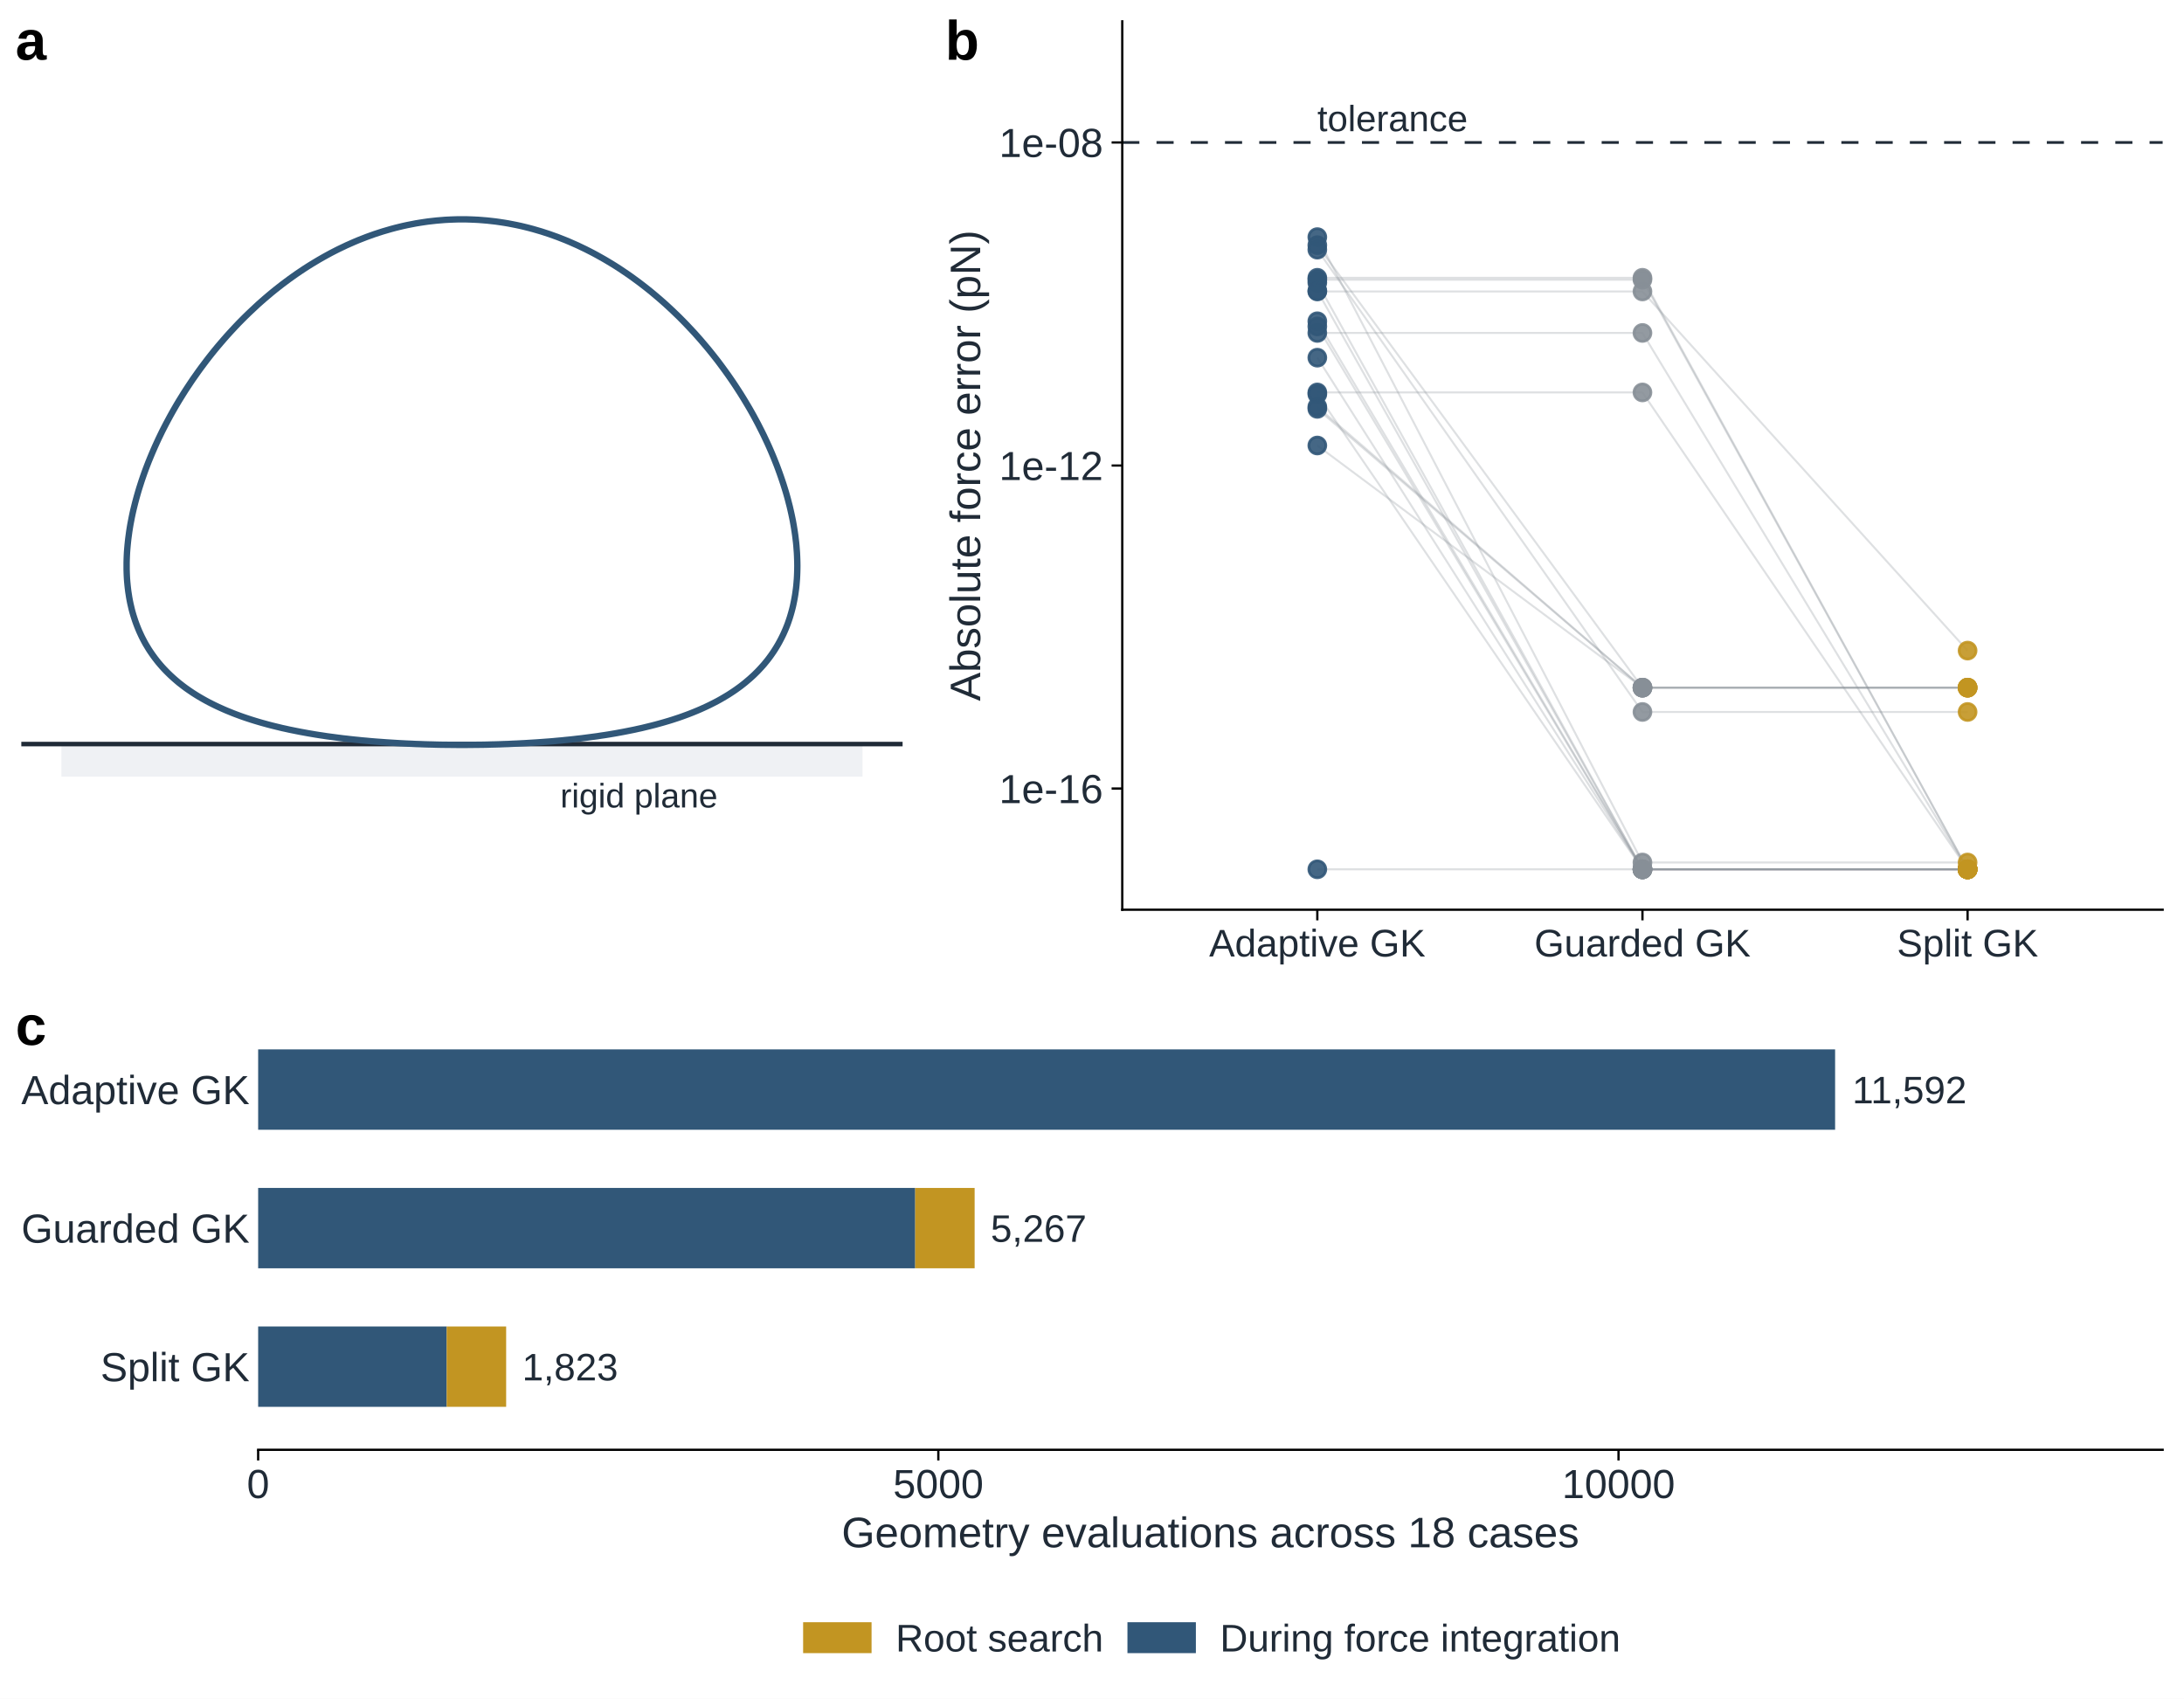
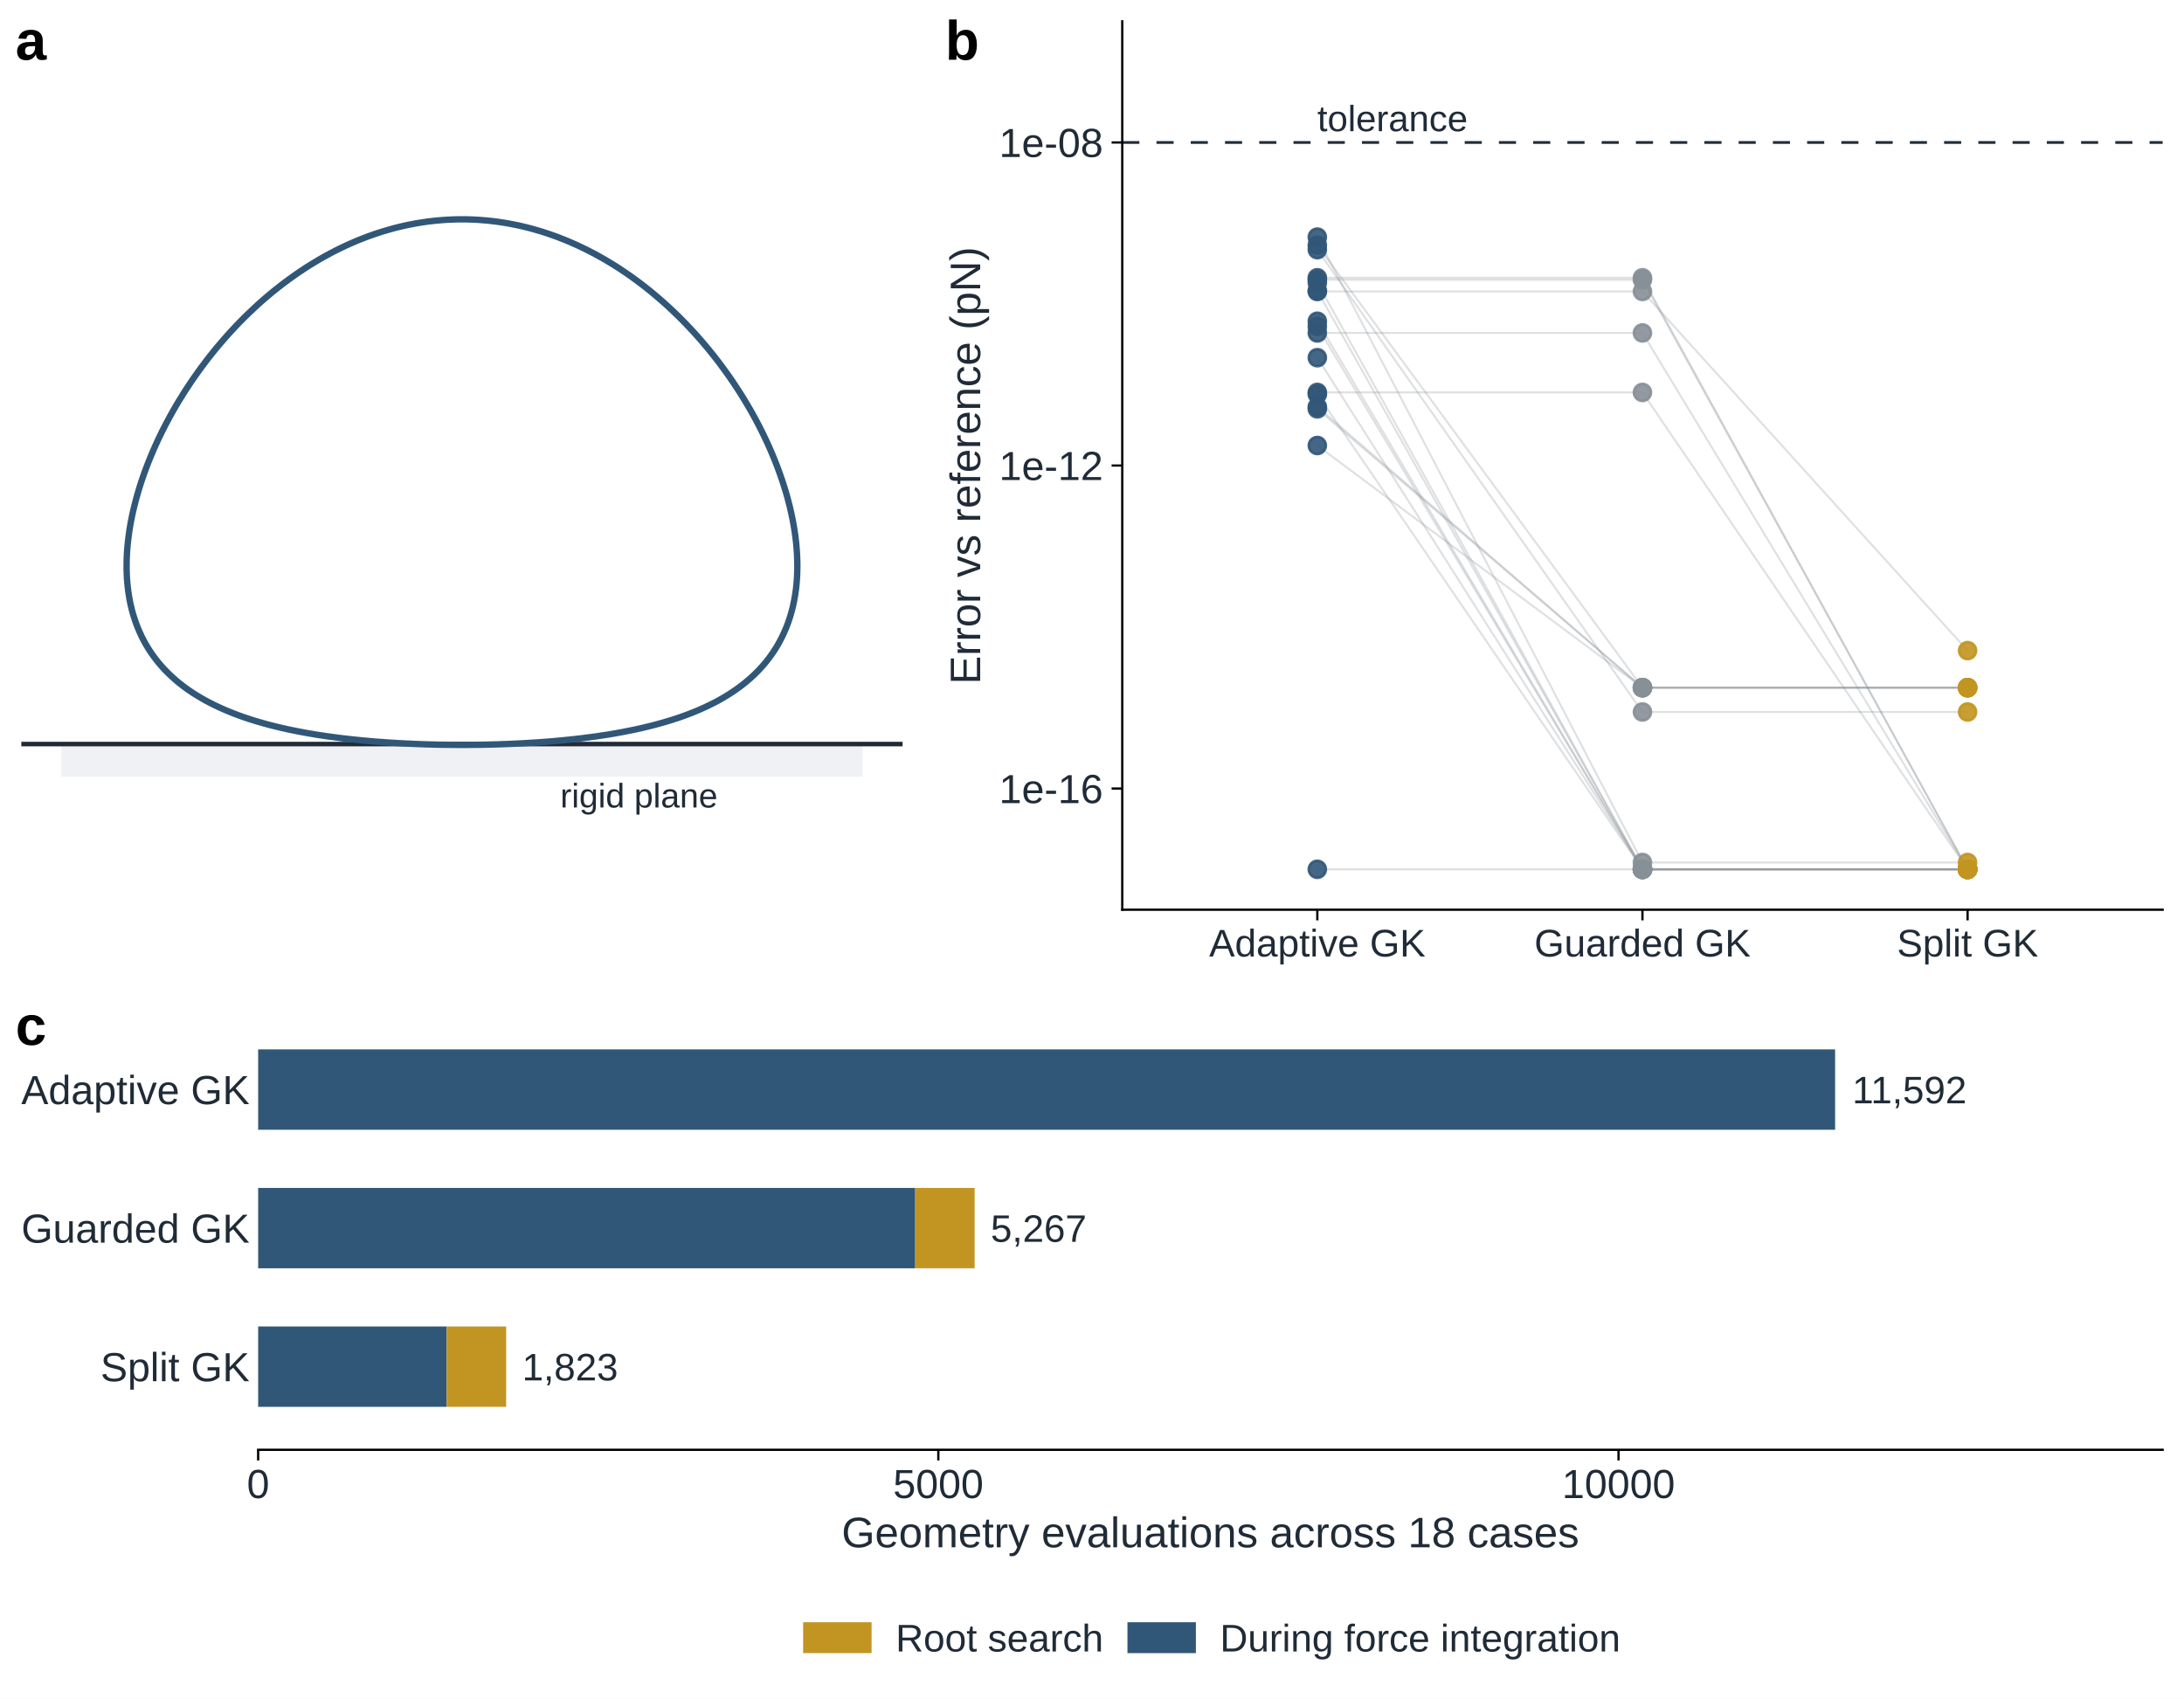
<svg xmlns="http://www.w3.org/2000/svg" width="510.24pt" height="396.85pt" viewBox="0 0 510.24 396.85">
  <g class="svglite">
    <defs>
      <style type="text/css">
    .svglite line, .svglite polyline, .svglite polygon, .svglite path, .svglite rect, .svglite circle {
      fill: none;
      stroke: #000000;
      stroke-linecap: round;
      stroke-linejoin: round;
      stroke-miterlimit: 10.00;
    }
    .svglite text {
      white-space: pre;
    }
    .svglite g.glyphgroup path {
      fill: inherit;
      stroke: none;
    }
  </style>
    </defs>
    <rect width="100%" height="100%" style="stroke: none; fill: #FFFFFF;" />
    <defs>
      <clipPath id="cpMC4wMHw1MTAuMjR8MC4wMHwzOTYuODU=">
        <rect x="0.00" y="0.00" width="510.24" height="396.85" />
      </clipPath>
    </defs>
    <g clip-path="url(#cpMC4wMHw1MTAuMjR8MC4wMHwzOTYuODU=)">
</g>
    <defs>
      <clipPath id="cpMC4wMHw1MTAuMjR8MC4wMHwyMzAuMTc=">
        <rect x="0.00" y="0.00" width="510.24" height="230.17" />
      </clipPath>
    </defs>
    <g clip-path="url(#cpMC4wMHw1MTAuMjR8MC4wMHwyMzAuMTc=)">
</g>
    <g clip-path="url(#cpMC4wMHw1MTAuMjR8MC4wMHwzOTYuODU=)">
</g>
    <defs>
      <clipPath id="cpMC4wMHwyMTYuODV8MjguNzF8MjAxLjQ3">
        <rect x="0" y="28.71" width="216.85" height="172.76" />
      </clipPath>
    </defs>
    <g clip-path="url(#cpMC4wMHwyMTYuODV8MjguNzF8MjAxLjQ3)">
      <rect x="0.00" y="28.71" width="216.85" height="172.76" style="stroke-width: 0.00; stroke: none;" />
    </g>
    <g clip-path="url(#cpMC4wMHw1MTAuMjR8MC4wMHwzOTYuODU=)">
      <rect x="14.34" y="173.85" width="187.17" height="7.62" style="stroke-width: 1.07; stroke: none; stroke-linecap: butt; stroke-linejoin: miter; fill: #EFF1F4;" />
      <line x1="4.98" y1="173.85" x2="210.87" y2="173.85" style="stroke-width: 1.07; stroke: #202B37; stroke-linecap: butt;" />
      <polyline points="107.93,51.25 108.91,51.25 109.90,51.28 110.88,51.32 111.86,51.37 112.85,51.45 113.83,51.53 114.81,51.64 115.79,51.75 116.77,51.89 117.75,52.04 118.72,52.20 119.70,52.39 120.67,52.58 121.64,52.79 122.61,53.02 123.57,53.26 124.54,53.52 125.50,53.80 126.46,54.08 127.41,54.39 128.36,54.70 129.31,55.04 130.26,55.38 131.20,55.75 132.14,56.12 133.07,56.51 134.00,56.92 134.93,57.33 135.85,57.77 136.77,58.21 137.68,58.67 138.59,59.14 139.50,59.63 140.39,60.13 141.29,60.64 142.18,61.17 143.06,61.70 143.94,62.25 144.81,62.81 145.67,63.39 146.53,63.97 147.39,64.57 148.23,65.18 149.08,65.80 149.91,66.43 150.74,67.07 151.56,67.72 152.37,68.38 153.18,69.06 153.98,69.74 154.77,70.43 155.56,71.13 156.34,71.85 157.11,72.57 157.87,73.30 158.63,74.03 159.37,74.78 160.11,75.53 160.84,76.30 161.56,77.07 162.28,77.84 162.98,78.63 163.68,79.42 164.36,80.22 165.04,81.02 165.71,81.83 166.37,82.65 167.02,83.47 167.67,84.30 168.30,85.14 168.92,85.98 169.53,86.82 170.14,87.67 170.73,88.52 171.32,89.38 171.89,90.24 172.45,91.10 173.01,91.97 173.55,92.84 174.08,93.71 174.60,94.58 175.12,95.46 175.62,96.34 176.11,97.22 176.59,98.11 177.06,98.99 177.51,99.88 177.96,100.76 178.40,101.65 178.82,102.54 179.24,103.43 179.64,104.31 180.03,105.20 180.41,106.09 180.78,106.98 181.13,107.86 181.48,108.74 181.81,109.63 182.13,110.51 182.44,111.39 182.74,112.27 183.03,113.14 183.30,114.01 183.57,114.88 183.82,115.75 184.06,116.62 184.28,117.48 184.50,118.33 184.70,119.19 184.89,120.04 185.07,120.89 185.24,121.73 185.39,122.57 185.53,123.40 185.66,124.23 185.78,125.05 185.88,125.87 185.98,126.69 186.06,127.50 186.12,128.30 186.18,129.10 186.22,129.89 186.25,130.68 186.27,131.46 186.28,132.23 186.27,133.00 186.25,133.76 186.22,134.52 186.18,135.27 186.12,136.01 186.06,136.74 185.98,137.47 185.88,138.20 185.78,138.91 185.66,139.62 185.53,140.32 185.39,141.01 185.24,141.70 185.07,142.38 184.89,143.05 184.70,143.71 184.50,144.37 184.28,145.02 184.06,145.66 183.82,146.29 183.57,146.91 183.30,147.53 183.03,148.14 182.74,148.74 182.44,149.33 182.13,149.92 181.81,150.50 181.48,151.06 181.13,151.63 180.78,152.18 180.41,152.72 180.03,153.26 179.64,153.79 179.24,154.31 178.82,154.82 178.40,155.33 177.96,155.82 177.51,156.31 177.06,156.79 176.59,157.26 176.11,157.73 175.62,158.18 175.12,158.63 174.60,159.07 174.08,159.51 173.55,159.93 173.01,160.35 172.45,160.76 171.89,161.16 171.32,161.55 170.73,161.94 170.14,162.32 169.53,162.69 168.92,163.05 168.30,163.41 167.67,163.76 167.02,164.10 166.37,164.43 165.71,164.76 165.04,165.08 164.36,165.39 163.68,165.70 162.98,166.00 162.28,166.29 161.56,166.58 160.84,166.86 160.11,167.13 159.37,167.40 158.63,167.66 157.87,167.91 157.11,168.16 156.34,168.40 155.56,168.63 154.77,168.86 153.98,169.08 153.18,169.30 152.37,169.51 151.56,169.71 150.74,169.91 149.91,170.11 149.08,170.29 148.23,170.48 147.39,170.65 146.53,170.82 145.67,170.99 144.81,171.15 143.94,171.31 143.06,171.46 142.18,171.61 141.29,171.75 140.39,171.88 139.50,172.02 138.59,172.14 137.68,172.26 136.77,172.38 135.85,172.50 134.93,172.60 134.00,172.71 133.07,172.81 132.14,172.90 131.20,173.00 130.26,173.08 129.31,173.17 128.36,173.25 127.41,173.32 126.46,173.39 125.50,173.46 124.54,173.52 123.57,173.58 122.61,173.64 121.64,173.69 120.67,173.74 119.70,173.78 118.72,173.83 117.75,173.86 116.77,173.90 115.79,173.93 114.81,173.95 113.83,173.98 112.85,174.00 111.86,174.01 110.88,174.02 109.90,174.03 108.91,174.04 107.93,174.04 106.94,174.04 105.96,174.03 104.97,174.02 103.99,174.01 103.01,174.00 102.03,173.98 101.04,173.95 100.06,173.93 99.08,173.90 98.11,173.86 97.13,173.83 96.16,173.78 95.18,173.74 94.21,173.69 93.25,173.64 92.28,173.58 91.32,173.52 90.36,173.46 89.40,173.39 88.44,173.32 87.49,173.25 86.54,173.17 85.60,173.08 84.65,173.00 83.71,172.90 82.78,172.81 81.85,172.71 80.92,172.60 80.00,172.50 79.08,172.38 78.17,172.26 77.26,172.14 76.36,172.02 75.46,171.88 74.57,171.75 73.68,171.61 72.80,171.46 71.92,171.31 71.05,171.15 70.18,170.99 69.32,170.82 68.47,170.65 67.62,170.48 66.78,170.29 65.94,170.11 65.12,169.91 64.29,169.71 63.48,169.51 62.67,169.30 61.87,169.08 61.08,168.86 60.29,168.63 59.52,168.40 58.75,168.16 57.98,167.91 57.23,167.66 56.48,167.40 55.74,167.13 55.01,166.86 54.29,166.58 53.58,166.29 52.87,166.00 52.18,165.70 51.49,165.39 50.81,165.08 50.14,164.76 49.48,164.43 48.83,164.10 48.19,163.76 47.56,163.41 46.93,163.05 46.32,162.69 45.72,162.32 45.12,161.94 44.54,161.55 43.97,161.16 43.40,160.76 42.85,160.35 42.31,159.93 41.77,159.51 41.25,159.07 40.74,158.63 40.24,158.18 39.75,157.73 39.27,157.26 38.80,156.79 38.34,156.31 37.89,155.82 37.46,155.33 37.03,154.82 36.62,154.31 36.22,153.79 35.83,153.26 35.45,152.72 35.08,152.18 34.72,151.63 34.38,151.06 34.04,150.50 33.72,149.92 33.41,149.33 33.11,148.74 32.83,148.14 32.55,147.53 32.29,146.91 32.04,146.29 31.80,145.66 31.57,145.02 31.36,144.37 31.15,143.71 30.96,143.05 30.78,142.38 30.62,141.70 30.46,141.01 30.32,140.32 30.19,139.62 30.08,138.91 29.97,138.20 29.88,137.47 29.80,136.74 29.73,136.01 29.67,135.27 29.63,134.52 29.60,133.76 29.58,133.00 29.58,132.23 29.58,131.46 29.60,130.68 29.63,129.89 29.67,129.10 29.73,128.30 29.80,127.50 29.88,126.69 29.97,125.87 30.08,125.05 30.19,124.23 30.32,123.40 30.46,122.57 30.62,121.73 30.78,120.89 30.96,120.04 31.15,119.19 31.36,118.33 31.57,117.48 31.80,116.62 32.04,115.75 32.29,114.88 32.55,114.01 32.83,113.14 33.11,112.27 33.41,111.39 33.72,110.51 34.04,109.63 34.38,108.74 34.72,107.86 35.08,106.98 35.45,106.09 35.83,105.20 36.22,104.31 36.62,103.43 37.03,102.54 37.46,101.65 37.89,100.76 38.34,99.88 38.80,98.99 39.27,98.11 39.75,97.22 40.24,96.34 40.74,95.46 41.25,94.58 41.77,93.71 42.31,92.84 42.85,91.97 43.40,91.10 43.97,90.24 44.54,89.38 45.12,88.52 45.72,87.67 46.32,86.82 46.93,85.98 47.56,85.14 48.19,84.30 48.83,83.47 49.48,82.65 50.14,81.83 50.81,81.02 51.49,80.22 52.18,79.42 52.87,78.63 53.58,77.84 54.29,77.07 55.01,76.30 55.74,75.53 56.48,74.78 57.23,74.03 57.98,73.30 58.75,72.57 59.52,71.85 60.29,71.13 61.08,70.43 61.87,69.74 62.67,69.06 63.48,68.38 64.29,67.72 65.12,67.07 65.94,66.43 66.78,65.80 67.62,65.18 68.47,64.57 69.32,63.97 70.18,63.39 71.05,62.81 71.92,62.25 72.80,61.70 73.68,61.17 74.57,60.64 75.46,60.13 76.36,59.63 77.26,59.14 78.17,58.67 79.08,58.21 80.00,57.77 80.92,57.33 81.85,56.92 82.78,56.51 83.71,56.12 84.65,55.75 85.60,55.38 86.54,55.04 87.49,54.70 88.44,54.39 89.40,54.08 90.36,53.80 91.32,53.52 92.28,53.26 93.25,53.02 94.21,52.79 95.18,52.58 96.16,52.39 97.13,52.20 98.11,52.04 99.08,51.89 100.06,51.75 101.04,51.64 102.03,51.53 103.01,51.45 103.99,51.37 104.97,51.32 105.96,51.28 106.94,51.25 107.93,51.25 " style="stroke-width: 1.49; stroke: #315778; stroke-linecap: butt;" />
      <text x="149.28" y="188.67" text-anchor="middle" style="font-size: 7.97px;fill: #202B37; font-family: &quot;Arial&quot;;" textLength="36.69px" lengthAdjust="spacingAndGlyphs">rigid plane</text>
      <text x="3.62" y="13.96" style="font-size: 13.00px; font-weight: bold; font-family: &quot;Arial&quot;;" textLength="7.23px" lengthAdjust="spacingAndGlyphs">a</text>
    </g>
    <defs>
      <clipPath id="cpMjE2Ljg1fDUxMC4yNHwwLjAwfDIzMC4xNw==">
        <rect x="216.85" y="0.00" width="293.39" height="230.17" />
      </clipPath>
    </defs>
    <g clip-path="url(#cpMjE2Ljg1fDUxMC4yNHwwLjAwfDIzMC4xNw==)">
      <rect x="216.85" y="0" width="293.39" height="230.17" style="stroke-width: 0.97; stroke: #FFFFFF; fill: #FFFFFF;" />
    </g>
    <g clip-path="url(#cpMC4wMHw1MTAuMjR8MC4wMHwzOTYuODU=)">
</g>
    <defs>
      <clipPath id="cpMjYyLjE5fDUwNS4yNXw0Ljk4fDIxMi41NQ==">
        <rect x="262.19" y="4.98" width="243.06" height="207.57" />
      </clipPath>
    </defs>
    <g clip-path="url(#cpMjYyLjE5fDUwNS4yNXw0Ljk4fDIxMi41NQ==)">
      <rect x="262.19" y="4.98" width="243.06" height="207.57" style="stroke-width: 0.97; stroke: none; fill: #FFFFFF;" />
      <line x1="262.19" y1="33.29" x2="505.25" y2="33.29" style="stroke-width: 0.64; stroke: #202B37; stroke-dasharray: 4.00,4.00; stroke-linecap: butt;" />
      <text x="307.76" y="30.66" style="font-size: 8.54px;fill: #202B37; font-family: &quot;Arial&quot;;" textLength="35.12px" lengthAdjust="spacingAndGlyphs">tolerance</text>
      <polyline points="307.76,83.57 383.72,203.11 459.68,203.11 " style="stroke-width: 0.47; stroke: #888F97; stroke-opacity: 0.28; stroke-linecap: butt;" />
      <polyline points="307.76,66.04 383.72,203.11 459.68,203.11 " style="stroke-width: 0.47; stroke: #888F97; stroke-opacity: 0.28; stroke-linecap: butt;" />
      <polyline points="307.76,55.40 383.72,201.52 459.68,201.52 " style="stroke-width: 0.47; stroke: #888F97; stroke-opacity: 0.28; stroke-linecap: butt;" />
      <polyline points="307.76,65.35 383.72,65.35 459.68,203.11 " style="stroke-width: 0.47; stroke: #888F97; stroke-opacity: 0.28; stroke-linecap: butt;" />
      <polyline points="307.76,95.53 383.72,160.67 459.68,160.67 " style="stroke-width: 0.47; stroke: #888F97; stroke-opacity: 0.28; stroke-linecap: butt;" />
      <polyline points="307.76,76.27 383.72,203.11 459.68,203.11 " style="stroke-width: 0.47; stroke: #888F97; stroke-opacity: 0.28; stroke-linecap: butt;" />
      <polyline points="307.76,104.09 383.72,160.67 459.68,160.67 " style="stroke-width: 0.47; stroke: #888F97; stroke-opacity: 0.28; stroke-linecap: butt;" />
      <polyline points="307.76,64.90 383.72,64.90 459.68,203.11 " style="stroke-width: 0.47; stroke: #888F97; stroke-opacity: 0.28; stroke-linecap: butt;" />
      <polyline points="307.76,67.95 383.72,203.11 459.68,203.11 " style="stroke-width: 0.47; stroke: #888F97; stroke-opacity: 0.28; stroke-linecap: butt;" />
      <polyline points="307.76,92.10 383.72,203.11 459.68,203.11 " style="stroke-width: 0.47; stroke: #888F97; stroke-opacity: 0.28; stroke-linecap: butt;" />
      <polyline points="307.76,75.06 383.72,203.11 459.68,203.11 " style="stroke-width: 0.47; stroke: #888F97; stroke-opacity: 0.28; stroke-linecap: butt;" />
      <polyline points="307.76,91.69 383.72,91.69 459.68,203.11 " style="stroke-width: 0.47; stroke: #888F97; stroke-opacity: 0.28; stroke-linecap: butt;" />
      <polyline points="307.76,95.05 383.72,160.67 459.68,160.67 " style="stroke-width: 0.47; stroke: #888F97; stroke-opacity: 0.28; stroke-linecap: butt;" />
      <polyline points="307.76,57.28 383.72,160.67 459.68,160.67 " style="stroke-width: 0.47; stroke: #888F97; stroke-opacity: 0.28; stroke-linecap: butt;" />
      <polyline points="307.76,58.33 383.72,166.35 459.68,166.35 " style="stroke-width: 0.47; stroke: #888F97; stroke-opacity: 0.28; stroke-linecap: butt;" />
      <polyline points="307.76,77.79 383.72,77.79 459.68,203.11 " style="stroke-width: 0.47; stroke: #888F97; stroke-opacity: 0.28; stroke-linecap: butt;" />
      <polyline points="307.76,68.10 383.72,68.10 459.68,152.01 " style="stroke-width: 0.47; stroke: #888F97; stroke-opacity: 0.28; stroke-linecap: butt;" />
      <polyline points="307.76,203.11 383.72,203.11 459.68,203.11 " style="stroke-width: 0.47; stroke: #888F97; stroke-opacity: 0.28; stroke-linecap: butt;" />
      <circle cx="307.76" cy="95.53" r="1.98" style="stroke-width: 0.64; stroke: #315778; stroke-opacity: 0.90; fill: #315778; fill-opacity: 0.90;" />
      <circle cx="383.72" cy="160.67" r="1.98" style="stroke-width: 0.64; stroke: #888F97; stroke-opacity: 0.90; fill: #888F97; fill-opacity: 0.90;" />
      <circle cx="459.68" cy="160.67" r="1.98" style="stroke-width: 0.64; stroke: #C29522; stroke-opacity: 0.90; fill: #C29522; fill-opacity: 0.90;" />
      <circle cx="307.76" cy="76.27" r="1.98" style="stroke-width: 0.64; stroke: #315778; stroke-opacity: 0.90; fill: #315778; fill-opacity: 0.90;" />
      <circle cx="383.72" cy="203.11" r="1.98" style="stroke-width: 0.64; stroke: #888F97; stroke-opacity: 0.90; fill: #888F97; fill-opacity: 0.90;" />
      <circle cx="459.68" cy="203.11" r="1.98" style="stroke-width: 0.64; stroke: #C29522; stroke-opacity: 0.90; fill: #C29522; fill-opacity: 0.90;" />
      <circle cx="307.76" cy="104.09" r="1.98" style="stroke-width: 0.64; stroke: #315778; stroke-opacity: 0.90; fill: #315778; fill-opacity: 0.90;" />
      <circle cx="383.72" cy="160.67" r="1.98" style="stroke-width: 0.64; stroke: #888F97; stroke-opacity: 0.90; fill: #888F97; fill-opacity: 0.90;" />
      <circle cx="459.68" cy="160.67" r="1.98" style="stroke-width: 0.64; stroke: #C29522; stroke-opacity: 0.90; fill: #C29522; fill-opacity: 0.90;" />
      <circle cx="307.76" cy="64.90" r="1.98" style="stroke-width: 0.64; stroke: #315778; stroke-opacity: 0.90; fill: #315778; fill-opacity: 0.90;" />
      <circle cx="383.72" cy="64.90" r="1.98" style="stroke-width: 0.64; stroke: #888F97; stroke-opacity: 0.90; fill: #888F97; fill-opacity: 0.90;" />
      <circle cx="459.68" cy="203.11" r="1.98" style="stroke-width: 0.64; stroke: #C29522; stroke-opacity: 0.90; fill: #C29522; fill-opacity: 0.90;" />
      <circle cx="307.76" cy="83.57" r="1.98" style="stroke-width: 0.64; stroke: #315778; stroke-opacity: 0.90; fill: #315778; fill-opacity: 0.90;" />
      <circle cx="383.72" cy="203.11" r="1.98" style="stroke-width: 0.64; stroke: #888F97; stroke-opacity: 0.90; fill: #888F97; fill-opacity: 0.90;" />
      <circle cx="459.68" cy="203.11" r="1.98" style="stroke-width: 0.64; stroke: #C29522; stroke-opacity: 0.90; fill: #C29522; fill-opacity: 0.90;" />
      <circle cx="307.76" cy="66.04" r="1.98" style="stroke-width: 0.64; stroke: #315778; stroke-opacity: 0.90; fill: #315778; fill-opacity: 0.90;" />
      <circle cx="383.72" cy="203.11" r="1.98" style="stroke-width: 0.64; stroke: #888F97; stroke-opacity: 0.90; fill: #888F97; fill-opacity: 0.90;" />
      <circle cx="459.68" cy="203.11" r="1.98" style="stroke-width: 0.64; stroke: #C29522; stroke-opacity: 0.90; fill: #C29522; fill-opacity: 0.90;" />
      <circle cx="307.76" cy="55.40" r="1.98" style="stroke-width: 0.64; stroke: #315778; stroke-opacity: 0.90; fill: #315778; fill-opacity: 0.90;" />
      <circle cx="383.72" cy="201.52" r="1.98" style="stroke-width: 0.64; stroke: #888F97; stroke-opacity: 0.90; fill: #888F97; fill-opacity: 0.90;" />
      <circle cx="459.68" cy="201.52" r="1.98" style="stroke-width: 0.64; stroke: #C29522; stroke-opacity: 0.90; fill: #C29522; fill-opacity: 0.90;" />
      <circle cx="307.76" cy="65.35" r="1.98" style="stroke-width: 0.64; stroke: #315778; stroke-opacity: 0.90; fill: #315778; fill-opacity: 0.90;" />
      <circle cx="383.72" cy="65.35" r="1.98" style="stroke-width: 0.64; stroke: #888F97; stroke-opacity: 0.90; fill: #888F97; fill-opacity: 0.90;" />
      <circle cx="459.68" cy="203.11" r="1.98" style="stroke-width: 0.64; stroke: #C29522; stroke-opacity: 0.90; fill: #C29522; fill-opacity: 0.90;" />
      <circle cx="307.76" cy="95.05" r="1.98" style="stroke-width: 0.64; stroke: #315778; stroke-opacity: 0.90; fill: #315778; fill-opacity: 0.90;" />
      <circle cx="383.72" cy="160.67" r="1.98" style="stroke-width: 0.64; stroke: #888F97; stroke-opacity: 0.90; fill: #888F97; fill-opacity: 0.90;" />
      <circle cx="459.68" cy="160.67" r="1.98" style="stroke-width: 0.64; stroke: #C29522; stroke-opacity: 0.90; fill: #C29522; fill-opacity: 0.90;" />
      <circle cx="307.76" cy="57.28" r="1.98" style="stroke-width: 0.64; stroke: #315778; stroke-opacity: 0.90; fill: #315778; fill-opacity: 0.90;" />
      <circle cx="383.72" cy="160.67" r="1.98" style="stroke-width: 0.64; stroke: #888F97; stroke-opacity: 0.90; fill: #888F97; fill-opacity: 0.90;" />
      <circle cx="459.68" cy="160.67" r="1.98" style="stroke-width: 0.64; stroke: #C29522; stroke-opacity: 0.90; fill: #C29522; fill-opacity: 0.90;" />
      <circle cx="307.76" cy="58.33" r="1.98" style="stroke-width: 0.64; stroke: #315778; stroke-opacity: 0.90; fill: #315778; fill-opacity: 0.90;" />
      <circle cx="383.72" cy="166.35" r="1.98" style="stroke-width: 0.64; stroke: #888F97; stroke-opacity: 0.90; fill: #888F97; fill-opacity: 0.90;" />
      <circle cx="459.68" cy="166.35" r="1.98" style="stroke-width: 0.64; stroke: #C29522; stroke-opacity: 0.90; fill: #C29522; fill-opacity: 0.90;" />
      <circle cx="307.76" cy="77.79" r="1.98" style="stroke-width: 0.64; stroke: #315778; stroke-opacity: 0.90; fill: #315778; fill-opacity: 0.90;" />
      <circle cx="383.72" cy="77.79" r="1.98" style="stroke-width: 0.64; stroke: #888F97; stroke-opacity: 0.90; fill: #888F97; fill-opacity: 0.90;" />
      <circle cx="459.68" cy="203.11" r="1.98" style="stroke-width: 0.64; stroke: #C29522; stroke-opacity: 0.90; fill: #C29522; fill-opacity: 0.90;" />
      <circle cx="307.76" cy="67.95" r="1.98" style="stroke-width: 0.64; stroke: #315778; stroke-opacity: 0.90; fill: #315778; fill-opacity: 0.90;" />
      <circle cx="383.72" cy="203.11" r="1.98" style="stroke-width: 0.64; stroke: #888F97; stroke-opacity: 0.90; fill: #888F97; fill-opacity: 0.90;" />
      <circle cx="459.68" cy="203.11" r="1.98" style="stroke-width: 0.64; stroke: #C29522; stroke-opacity: 0.90; fill: #C29522; fill-opacity: 0.90;" />
      <circle cx="307.76" cy="92.10" r="1.98" style="stroke-width: 0.64; stroke: #315778; stroke-opacity: 0.90; fill: #315778; fill-opacity: 0.90;" />
      <circle cx="383.72" cy="203.11" r="1.98" style="stroke-width: 0.64; stroke: #888F97; stroke-opacity: 0.90; fill: #888F97; fill-opacity: 0.90;" />
      <circle cx="459.68" cy="203.11" r="1.98" style="stroke-width: 0.64; stroke: #C29522; stroke-opacity: 0.90; fill: #C29522; fill-opacity: 0.90;" />
      <circle cx="307.76" cy="75.06" r="1.98" style="stroke-width: 0.64; stroke: #315778; stroke-opacity: 0.90; fill: #315778; fill-opacity: 0.90;" />
      <circle cx="383.72" cy="203.11" r="1.98" style="stroke-width: 0.64; stroke: #888F97; stroke-opacity: 0.90; fill: #888F97; fill-opacity: 0.90;" />
      <circle cx="459.68" cy="203.11" r="1.98" style="stroke-width: 0.64; stroke: #C29522; stroke-opacity: 0.90; fill: #C29522; fill-opacity: 0.90;" />
      <circle cx="307.76" cy="91.69" r="1.98" style="stroke-width: 0.64; stroke: #315778; stroke-opacity: 0.90; fill: #315778; fill-opacity: 0.90;" />
      <circle cx="383.72" cy="91.69" r="1.98" style="stroke-width: 0.64; stroke: #888F97; stroke-opacity: 0.90; fill: #888F97; fill-opacity: 0.90;" />
      <circle cx="459.68" cy="203.11" r="1.98" style="stroke-width: 0.64; stroke: #C29522; stroke-opacity: 0.90; fill: #C29522; fill-opacity: 0.90;" />
      <circle cx="307.76" cy="68.10" r="1.98" style="stroke-width: 0.64; stroke: #315778; stroke-opacity: 0.90; fill: #315778; fill-opacity: 0.90;" />
      <circle cx="383.72" cy="68.10" r="1.98" style="stroke-width: 0.64; stroke: #888F97; stroke-opacity: 0.90; fill: #888F97; fill-opacity: 0.90;" />
      <circle cx="459.68" cy="152.01" r="1.98" style="stroke-width: 0.64; stroke: #C29522; stroke-opacity: 0.90; fill: #C29522; fill-opacity: 0.90;" />
      <circle cx="307.76" cy="203.11" r="1.98" style="stroke-width: 0.64; stroke: #315778; stroke-opacity: 0.90; fill: #315778; fill-opacity: 0.90;" />
      <circle cx="383.72" cy="203.11" r="1.98" style="stroke-width: 0.64; stroke: #888F97; stroke-opacity: 0.90; fill: #888F97; fill-opacity: 0.90;" />
      <circle cx="459.68" cy="203.11" r="1.98" style="stroke-width: 0.64; stroke: #C29522; stroke-opacity: 0.90; fill: #C29522; fill-opacity: 0.90;" />
    </g>
    <g clip-path="url(#cpMC4wMHw1MTAuMjR8MC4wMHwzOTYuODU=)">
      <polyline points="262.19,212.55 262.19,4.98 " style="stroke-width: 0.53; stroke-linecap: square;" />
      <text x="257.71" y="187.64" text-anchor="end" style="font-size: 9.50px;fill: #202B37; font-family: &quot;Arial&quot;;" textLength="24.28px" lengthAdjust="spacingAndGlyphs">1e-16</text>
      <text x="257.71" y="112.16" text-anchor="end" style="font-size: 9.50px;fill: #202B37; font-family: &quot;Arial&quot;;" textLength="24.28px" lengthAdjust="spacingAndGlyphs">1e-12</text>
      <text x="257.71" y="36.68" text-anchor="end" style="font-size: 9.50px;fill: #202B37; font-family: &quot;Arial&quot;;" textLength="24.28px" lengthAdjust="spacingAndGlyphs">1e-08</text>
      <polyline points="259.70,184.24 262.19,184.24 " style="stroke-width: 0.53; stroke-linecap: butt;" />
      <polyline points="259.70,108.77 262.19,108.77 " style="stroke-width: 0.53; stroke-linecap: butt;" />
      <polyline points="259.70,33.29 262.19,33.29 " style="stroke-width: 0.53; stroke-linecap: butt;" />
      <polyline points="262.19,212.55 505.25,212.55 " style="stroke-width: 0.53; stroke-linecap: square;" />
      <polyline points="307.76,215.04 307.76,212.55 " style="stroke-width: 0.53; stroke-linecap: butt;" />
      <polyline points="383.72,215.04 383.72,212.55 " style="stroke-width: 0.53; stroke-linecap: butt;" />
      <polyline points="459.68,215.04 459.68,212.55 " style="stroke-width: 0.53; stroke-linecap: butt;" />
      <text x="307.76" y="223.48" text-anchor="middle" style="font-size: 9.00px;fill: #202B37; font-family: &quot;Arial&quot;;" textLength="50.50px" lengthAdjust="spacingAndGlyphs">Adaptive GK</text>
      <text x="383.72" y="223.48" text-anchor="middle" style="font-size: 9.00px;fill: #202B37; font-family: &quot;Arial&quot;;" textLength="50.50px" lengthAdjust="spacingAndGlyphs">Guarded GK</text>
      <text x="459.68" y="223.48" text-anchor="middle" style="font-size: 9.00px;fill: #202B37; font-family: &quot;Arial&quot;;" textLength="33.00px" lengthAdjust="spacingAndGlyphs">Split GK</text>
-       <text transform="translate(229.00,108.77) rotate(-90)" text-anchor="middle" style="font-size: 10.00px;fill: #202B37; font-family: &quot;Arial&quot;;" textLength="110.05px" lengthAdjust="spacingAndGlyphs">Absolute force error (pN)</text>
+       <text transform="translate(229.00,108.77) rotate(-90)" text-anchor="middle" style="font-size: 10.00px;fill: #202B37; font-family: &quot;Arial&quot;;" textLength="102.25px" lengthAdjust="spacingAndGlyphs">Error vs reference (pN)</text>
      <text x="220.82" y="13.96" style="font-size: 13.00px; font-weight: bold; font-family: &quot;Arial&quot;;" textLength="7.94px" lengthAdjust="spacingAndGlyphs">b</text>
    </g>
    <defs>
      <clipPath id="cpMC4wMHw1MTAuMjR8MjMwLjE3fDM5Ni44NQ==">
        <rect x="0.00" y="230.17" width="510.24" height="166.68" />
      </clipPath>
    </defs>
    <g clip-path="url(#cpMC4wMHw1MTAuMjR8MjMwLjE3fDM5Ni44NQ==)">
</g>
    <g clip-path="url(#cpMC4wMHw1MTAuMjR8MC4wMHwzOTYuODU=)">
</g>
    <g clip-path="url(#cpMC4wMHw1MTAuMjR8MjMwLjE3fDM5Ni44NQ==)">
      <rect x="0.00" y="230.17" width="510.24" height="166.68" style="stroke-width: 0.97; stroke: #FFFFFF; fill: #FFFFFF;" />
    </g>
    <g clip-path="url(#cpMC4wMHw1MTAuMjR8MC4wMHwzOTYuODU=)">
</g>
    <defs>
      <clipPath id="cpNjAuMzF8NTA1LjI1fDIzNS4xNXwzMzguNzQ=">
        <rect x="60.31" y="235.15" width="444.95" height="103.59" />
      </clipPath>
    </defs>
    <g clip-path="url(#cpNjAuMzF8NTA1LjI1fDIzNS4xNXwzMzguNzQ=)">
      <rect x="60.31" y="235.15" width="444.95" height="103.59" style="stroke-width: 0.97; stroke: none; fill: #FFFFFF;" />
      <rect x="60.31" y="245.19" width="368.42" height="18.77" style="stroke-width: 0.97; stroke: none; stroke-linecap: butt; stroke-linejoin: miter; fill: #315778;" />
      <rect x="60.31" y="277.56" width="153.51" height="18.77" style="stroke-width: 0.97; stroke: none; stroke-linecap: butt; stroke-linejoin: miter; fill: #315778;" />
      <rect x="60.31" y="309.93" width="44.05" height="18.77" style="stroke-width: 0.97; stroke: none; stroke-linecap: butt; stroke-linejoin: miter; fill: #315778;" />
      <rect x="428.72" y="245.19" width="0.00" height="18.77" style="stroke-width: 0.97; stroke: none; stroke-linecap: butt; stroke-linejoin: miter; fill: #C29522;" />
      <rect x="213.81" y="277.56" width="13.89" height="18.77" style="stroke-width: 0.97; stroke: none; stroke-linecap: butt; stroke-linejoin: miter; fill: #C29522;" />
      <rect x="104.36" y="309.93" width="13.89" height="18.77" style="stroke-width: 0.97; stroke: none; stroke-linecap: butt; stroke-linejoin: miter; fill: #C29522;" />
      <text x="432.73" y="257.78" style="font-size: 8.96px;fill: #202B37; font-family: &quot;Arial&quot;;" textLength="26.73px" lengthAdjust="spacingAndGlyphs">11,592</text>
      <text x="231.44" y="290.15" style="font-size: 8.96px;fill: #202B37; font-family: &quot;Arial&quot;;" textLength="24.91px" lengthAdjust="spacingAndGlyphs"> 5,267</text>
      <text x="121.98" y="322.52" style="font-size: 8.96px;fill: #202B37; font-family: &quot;Arial&quot;;" textLength="24.91px" lengthAdjust="spacingAndGlyphs"> 1,823</text>
    </g>
    <g clip-path="url(#cpMC4wMHw1MTAuMjR8MC4wMHwzOTYuODU=)">
      <text x="58.31" y="322.72" text-anchor="end" style="font-size: 9.50px;fill: #202B37; font-family: &quot;Arial&quot;;" textLength="34.86px" lengthAdjust="spacingAndGlyphs">Split GK</text>
      <text x="58.31" y="290.35" text-anchor="end" style="font-size: 9.50px;fill: #202B37; font-family: &quot;Arial&quot;;" textLength="53.33px" lengthAdjust="spacingAndGlyphs">Guarded GK</text>
      <text x="58.31" y="257.98" text-anchor="end" style="font-size: 9.50px;fill: #202B37; font-family: &quot;Arial&quot;;" textLength="53.34px" lengthAdjust="spacingAndGlyphs">Adaptive GK</text>
      <polyline points="60.31,338.74 505.25,338.74 " style="stroke-width: 0.53; stroke-linecap: square;" />
      <polyline points="60.31,341.23 60.31,338.74 " style="stroke-width: 0.53; stroke-linecap: butt;" />
      <polyline points="219.22,341.23 219.22,338.74 " style="stroke-width: 0.53; stroke-linecap: butt;" />
      <polyline points="378.13,341.23 378.13,338.74 " style="stroke-width: 0.53; stroke-linecap: butt;" />
      <text x="60.31" y="350.02" text-anchor="middle" style="font-size: 9.50px;fill: #202B37; font-family: &quot;Arial&quot;;" textLength="5.28px" lengthAdjust="spacingAndGlyphs">0</text>
      <text x="219.22" y="350.02" text-anchor="middle" style="font-size: 9.50px;fill: #202B37; font-family: &quot;Arial&quot;;" textLength="21.12px" lengthAdjust="spacingAndGlyphs">5000</text>
      <text x="378.13" y="350.02" text-anchor="middle" style="font-size: 9.50px;fill: #202B37; font-family: &quot;Arial&quot;;" textLength="26.41px" lengthAdjust="spacingAndGlyphs">10000</text>
      <text x="282.78" y="361.52" text-anchor="middle" style="font-size: 10.00px;fill: #202B37; font-family: &quot;Arial&quot;;" textLength="172.33px" lengthAdjust="spacingAndGlyphs">Geometry evaluations across 18 cases</text>
      <rect x="182.00" y="373.40" width="201.55" height="18.47" style="stroke-width: 0.97; stroke: none; fill: #FFFFFF;" />
      <rect x="186.98" y="378.38" width="17.28" height="8.50" style="stroke-width: 0.97; stroke: none; fill: #FFFFFF;" />
      <rect x="187.63" y="379.03" width="15.99" height="7.22" style="stroke-width: 0.97; stroke: none; stroke-linecap: butt; stroke-linejoin: miter; fill: #C29522;" />
      <rect x="262.76" y="378.38" width="17.28" height="8.50" style="stroke-width: 0.97; stroke: none; fill: #FFFFFF;" />
      <rect x="263.40" y="379.03" width="15.99" height="7.22" style="stroke-width: 0.97; stroke: none; stroke-linecap: butt; stroke-linejoin: miter; fill: #315778;" />
      <text x="209.25" y="385.86" style="font-size: 9.00px;fill: #202B37; font-family: &quot;Arial&quot;;" textLength="48.50px" lengthAdjust="spacingAndGlyphs">Root search</text>
      <text x="285.02" y="385.86" style="font-size: 9.00px;fill: #202B37; font-family: &quot;Arial&quot;;" textLength="93.50px" lengthAdjust="spacingAndGlyphs">During force integration</text>
      <text x="3.62" y="244.14" style="font-size: 13.00px; font-weight: bold; font-family: &quot;Arial&quot;;" textLength="7.23px" lengthAdjust="spacingAndGlyphs">c</text>
    </g>
  </g>
</svg>
